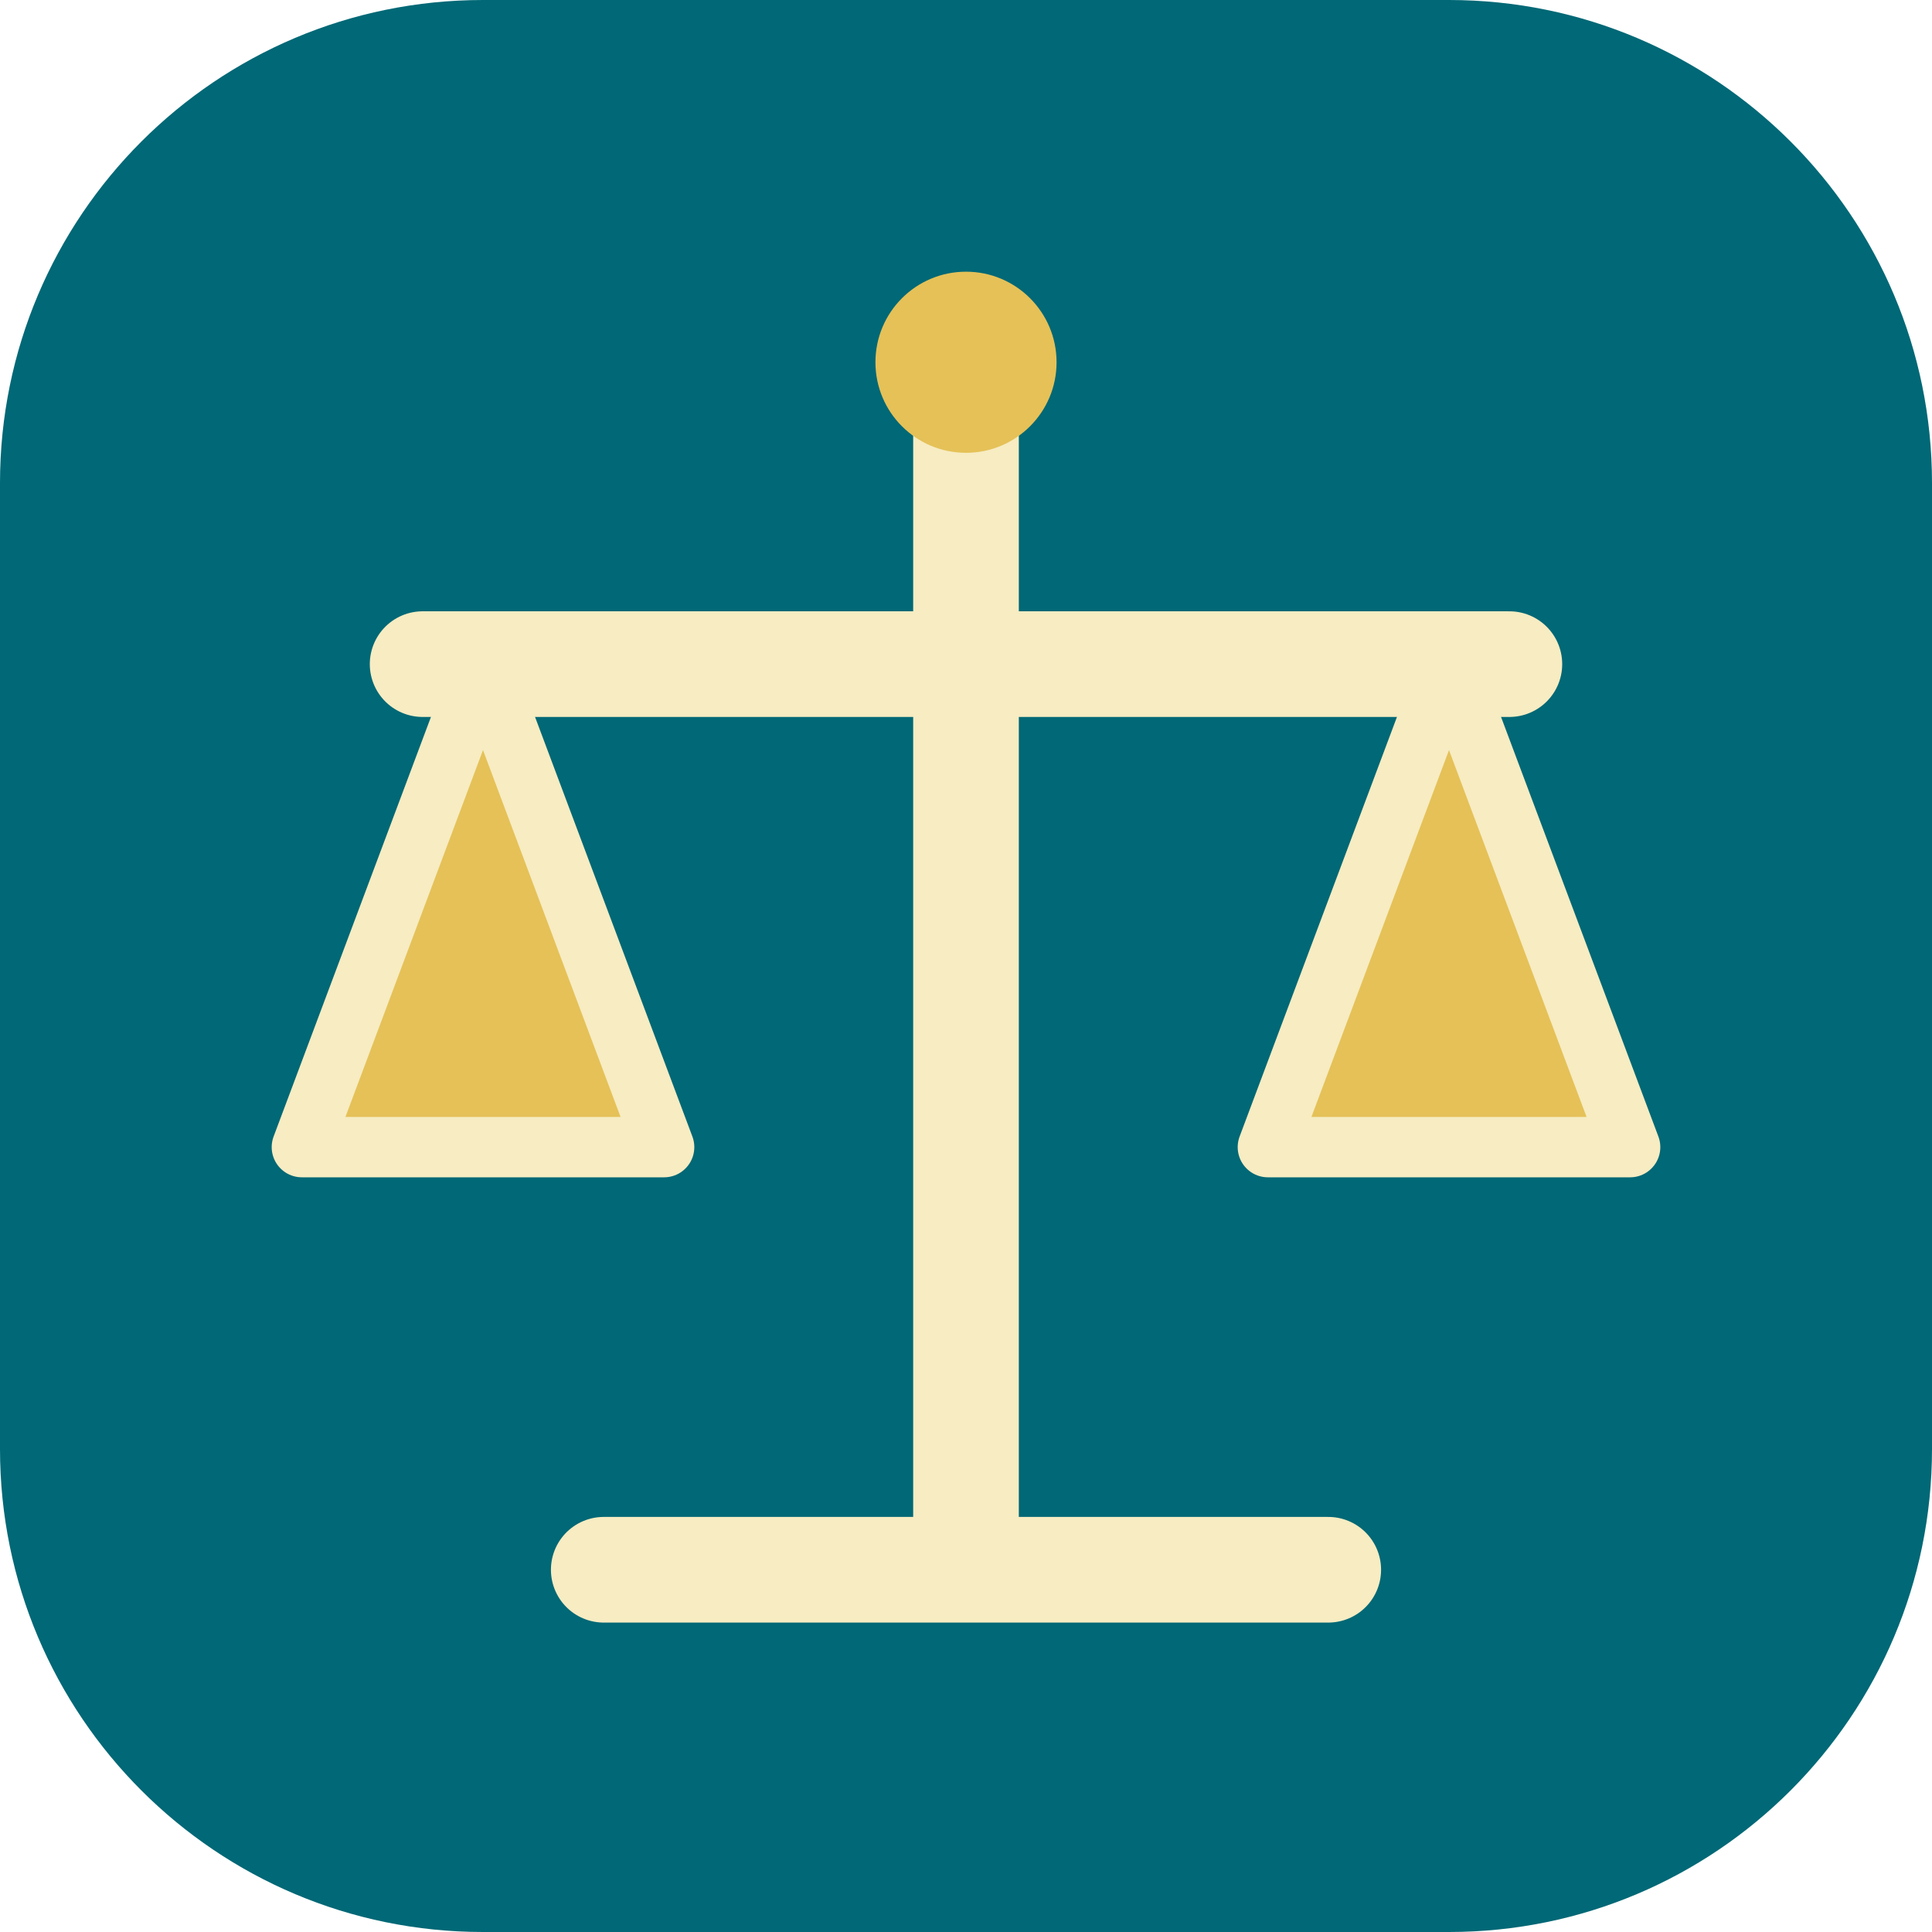
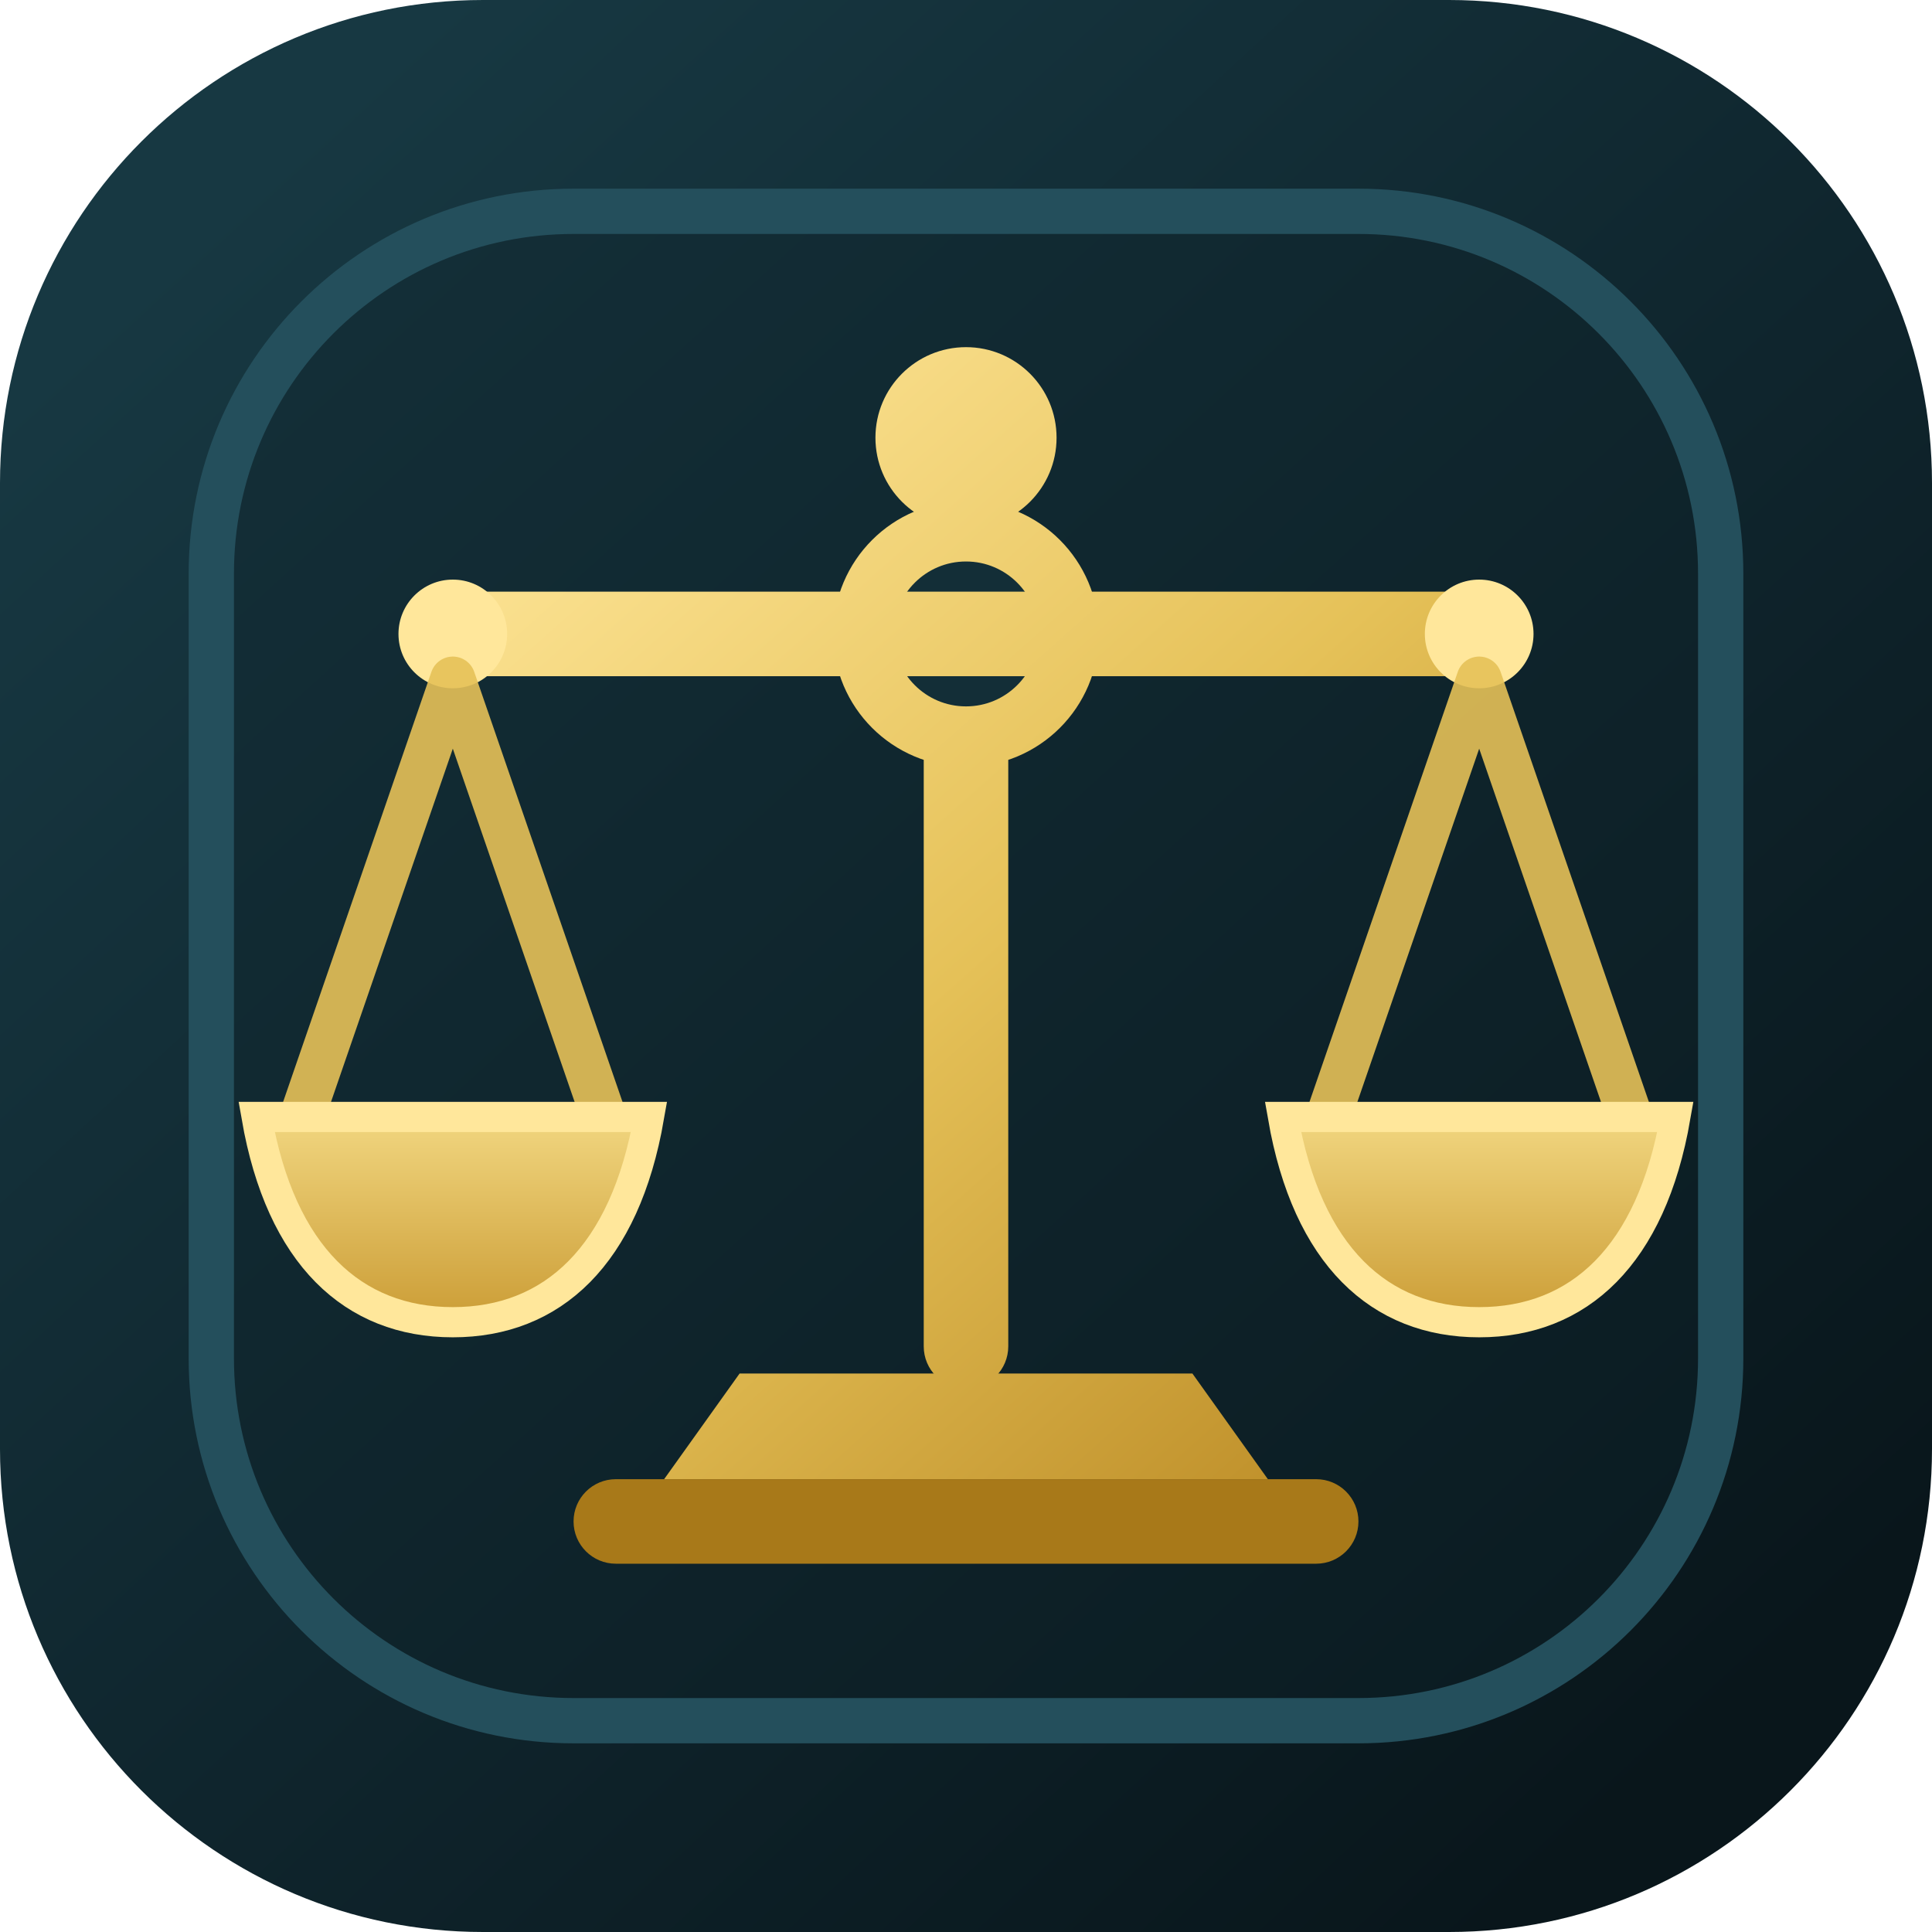
- <svg xmlns="http://www.w3.org/2000/svg" viewBox="0 0 64 64" fill="none">
-   <rect width="64" height="64" rx="16" fill="#006876" />
-   <path d="M32 12v40M20 52h24M14 22h36" stroke="#f7ecc2" stroke-width="3.5" stroke-linecap="round" />
-   <path d="M16 22l-6 16h12l-6-16Z" fill="#e5c158" stroke="#f7ecc2" stroke-width="2" stroke-linejoin="round" />
-   <path d="M48 22l-6 16h12l-6-16Z" fill="#e5c158" stroke="#f7ecc2" stroke-width="2" stroke-linejoin="round" />
-   <circle cx="32" cy="12" r="3" fill="#e5c158" />
+ <svg xmlns="http://www.w3.org/2000/svg" viewBox="0 0 64 64">
+   <defs>
+     <linearGradient id="bg" x1="8" y1="6" x2="56" y2="58" gradientUnits="userSpaceOnUse">
+       <stop offset="0" stop-color="#173842" />
+       <stop offset="0.55" stop-color="#0f252d" />
+       <stop offset="1" stop-color="#09161b" />
+     </linearGradient>
+     <linearGradient id="inner" x1="12" y1="10" x2="52" y2="54" gradientUnits="userSpaceOnUse">
+       <stop offset="0" stop-color="#132e37" />
+       <stop offset="1" stop-color="#0b1c22" />
+     </linearGradient>
+     <linearGradient id="gold" x1="16" y1="14" x2="48" y2="50" gradientUnits="userSpaceOnUse">
+       <stop offset="0" stop-color="#ffe79b" />
+       <stop offset="0.5" stop-color="#e5c158" />
+       <stop offset="1" stop-color="#b88722" />
+     </linearGradient>
+     <linearGradient id="pan" x1="0" y1="36" x2="0" y2="45" gradientUnits="userSpaceOnUse">
+       <stop offset="0" stop-color="#f7df8b" />
+       <stop offset="1" stop-color="#c49228" />
+     </linearGradient>
+   </defs>
+   <rect width="64" height="64" rx="16" fill="url(#bg)" />
+   <rect x="7" y="7" width="50" height="50" rx="12" fill="url(#inner)" stroke="#244f5c" stroke-width="1.5" />
+   <path d="M22 49h20l-2.5-3.5h-15L22 49Z" fill="url(#gold)" />
+   <rect x="19" y="49" width="26" height="2.8" rx="1.4" fill="#a87919" />
+   <rect x="30.6" y="16" width="2.8" height="30" rx="1.4" fill="url(#gold)" />
+   <circle cx="32" cy="14.5" r="3" fill="url(#gold)" />
+   <circle cx="32" cy="21" r="3.4" fill="#132e37" stroke="url(#gold)" stroke-width="2" />
+   <path d="M15 21h34" stroke="url(#gold)" stroke-width="2.8" stroke-linecap="round" />
+   <circle cx="15" cy="21" r="1.8" fill="#ffe79b" />
+   <circle cx="49" cy="21" r="1.8" fill="#ffe79b" />
+   <path d="M15 22.5 10 37M15 22.5 20 37" stroke="#e5c158" stroke-width="1.5" stroke-linecap="round" opacity="0.9" />
+   <path d="M8.5 37h13c-.8 4.6-3.2 6.8-6.5 6.8S9.3 41.6 8.5 37Z" fill="url(#pan)" stroke="#ffe79b" stroke-width="1" />
+   <path d="M49 22.5 44 37M49 22.5 54 37" stroke="#e5c158" stroke-width="1.5" stroke-linecap="round" opacity="0.9" />
+   <path d="M42.5 37h13c-.8 4.6-3.2 6.8-6.5 6.8s-5.7-2.2-6.5-6.8Z" fill="url(#pan)" stroke="#ffe79b" stroke-width="1" />
</svg>
